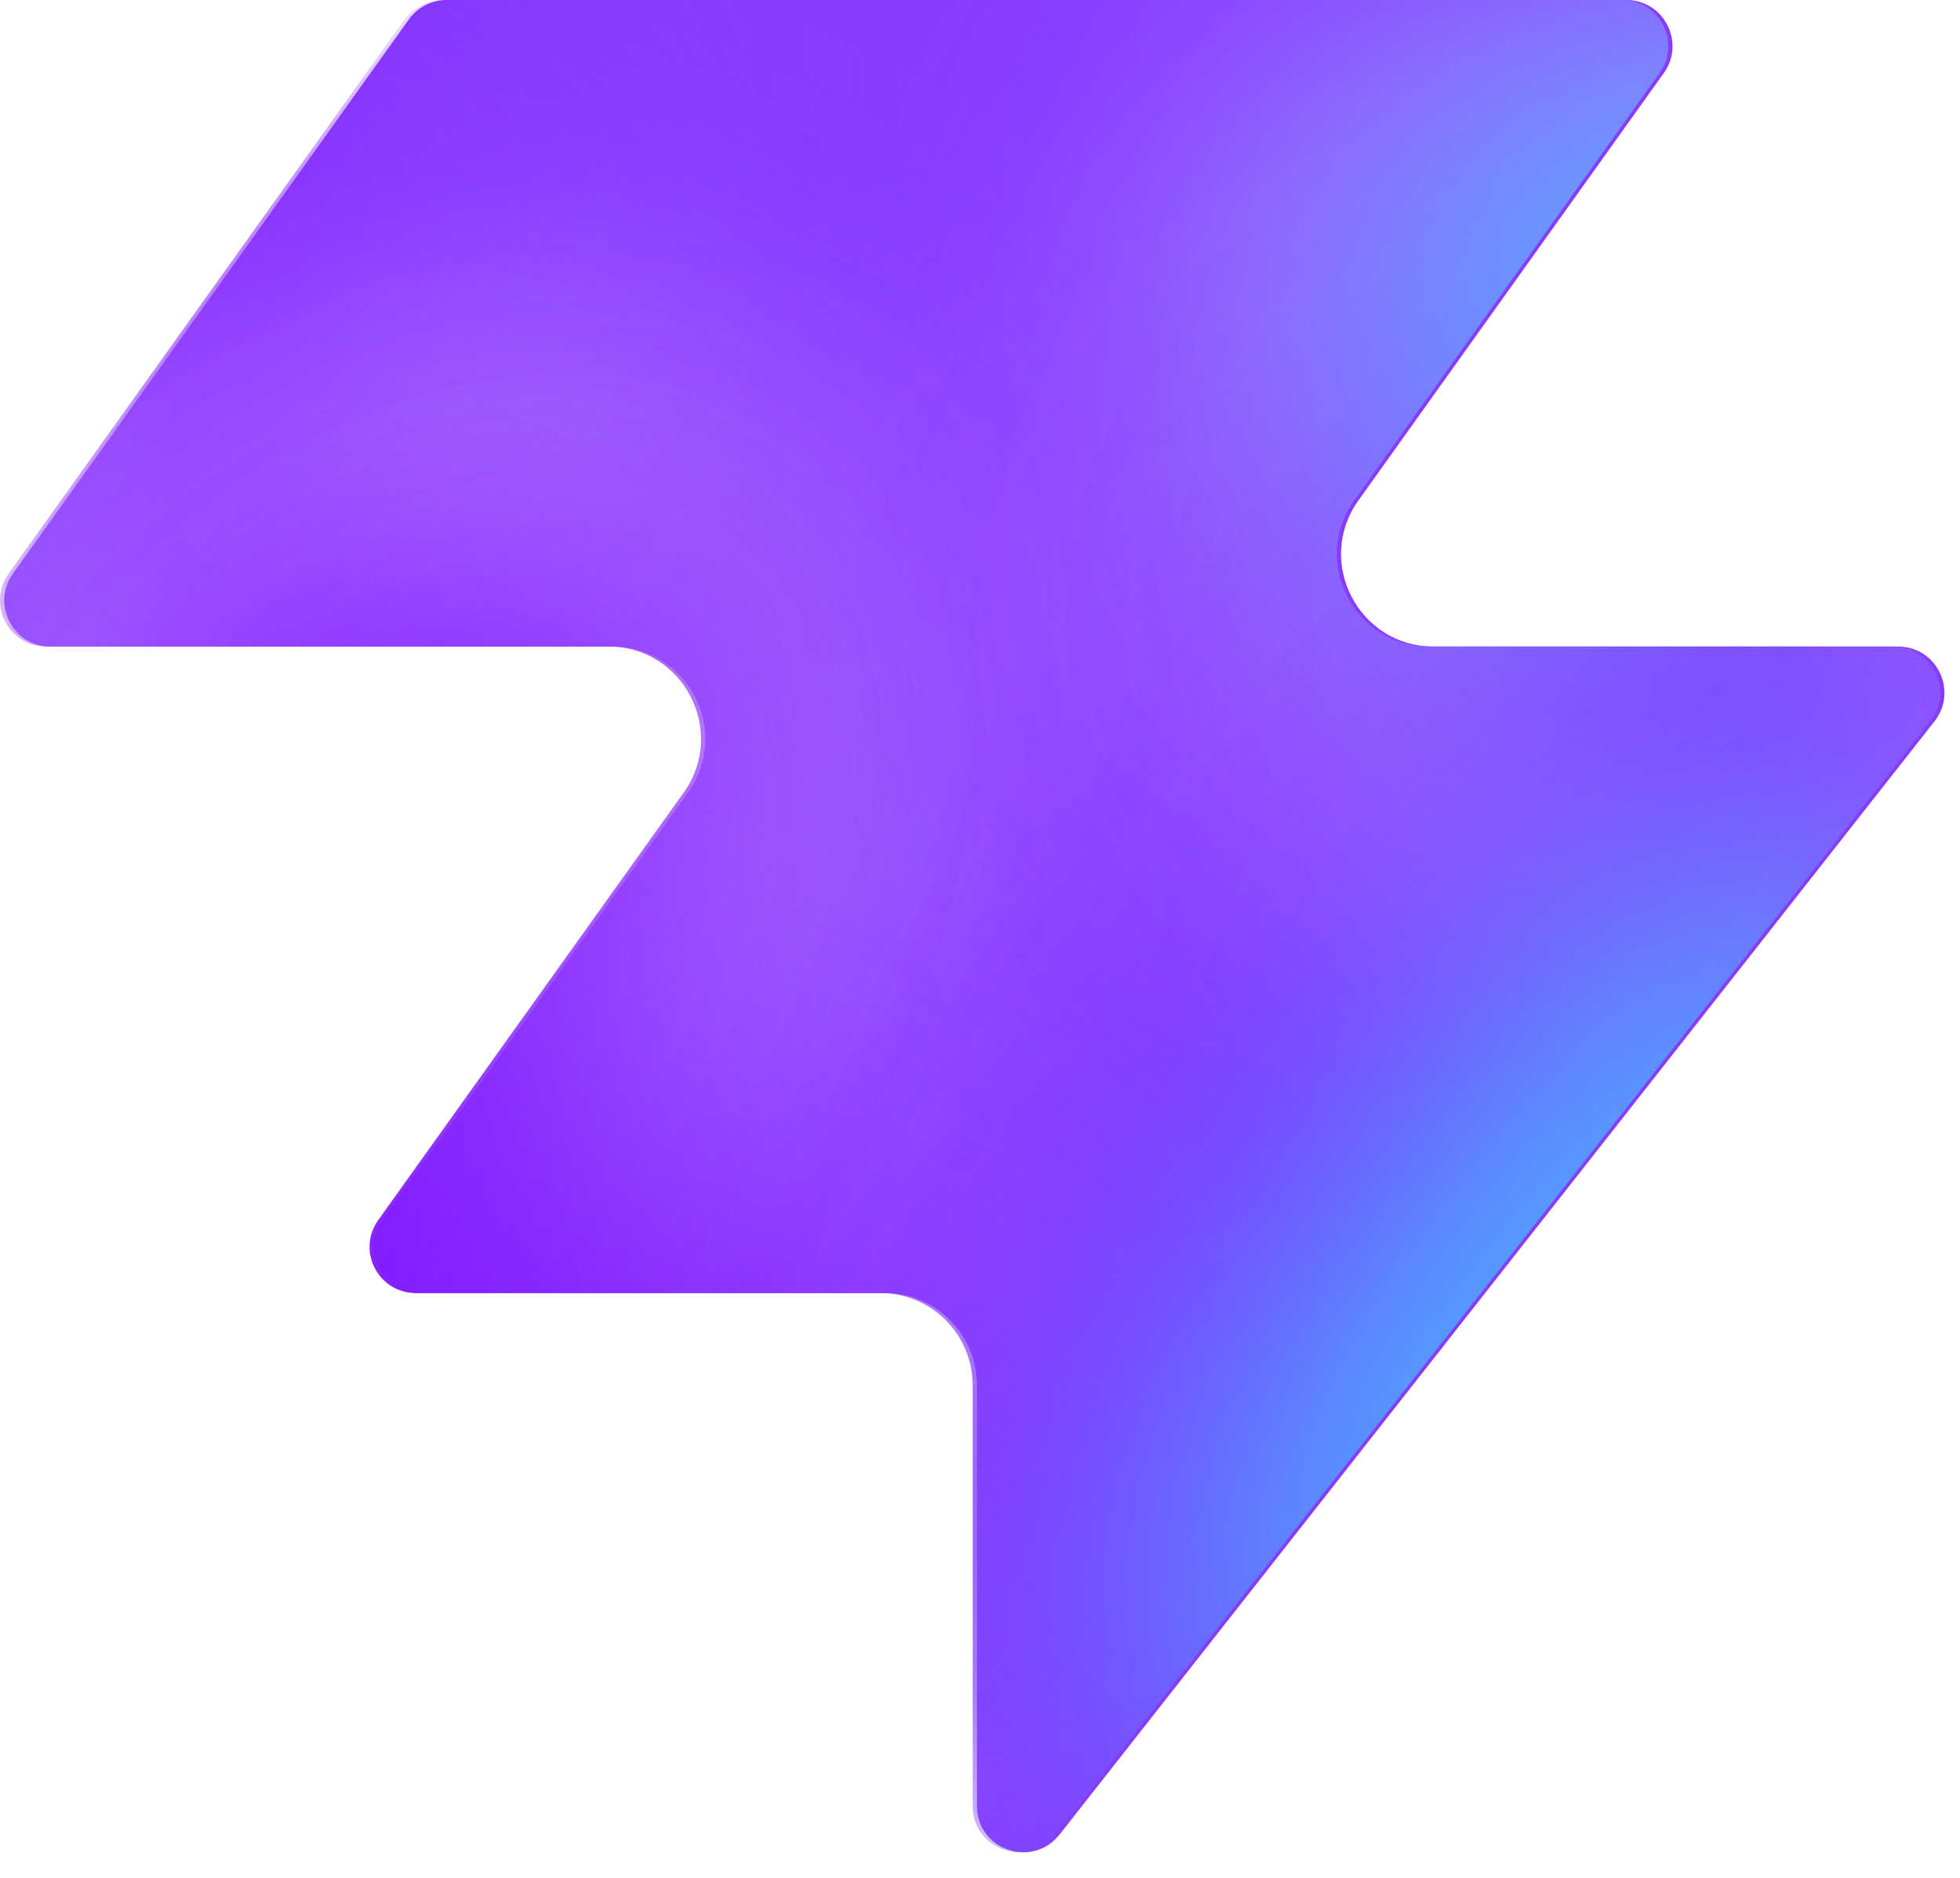
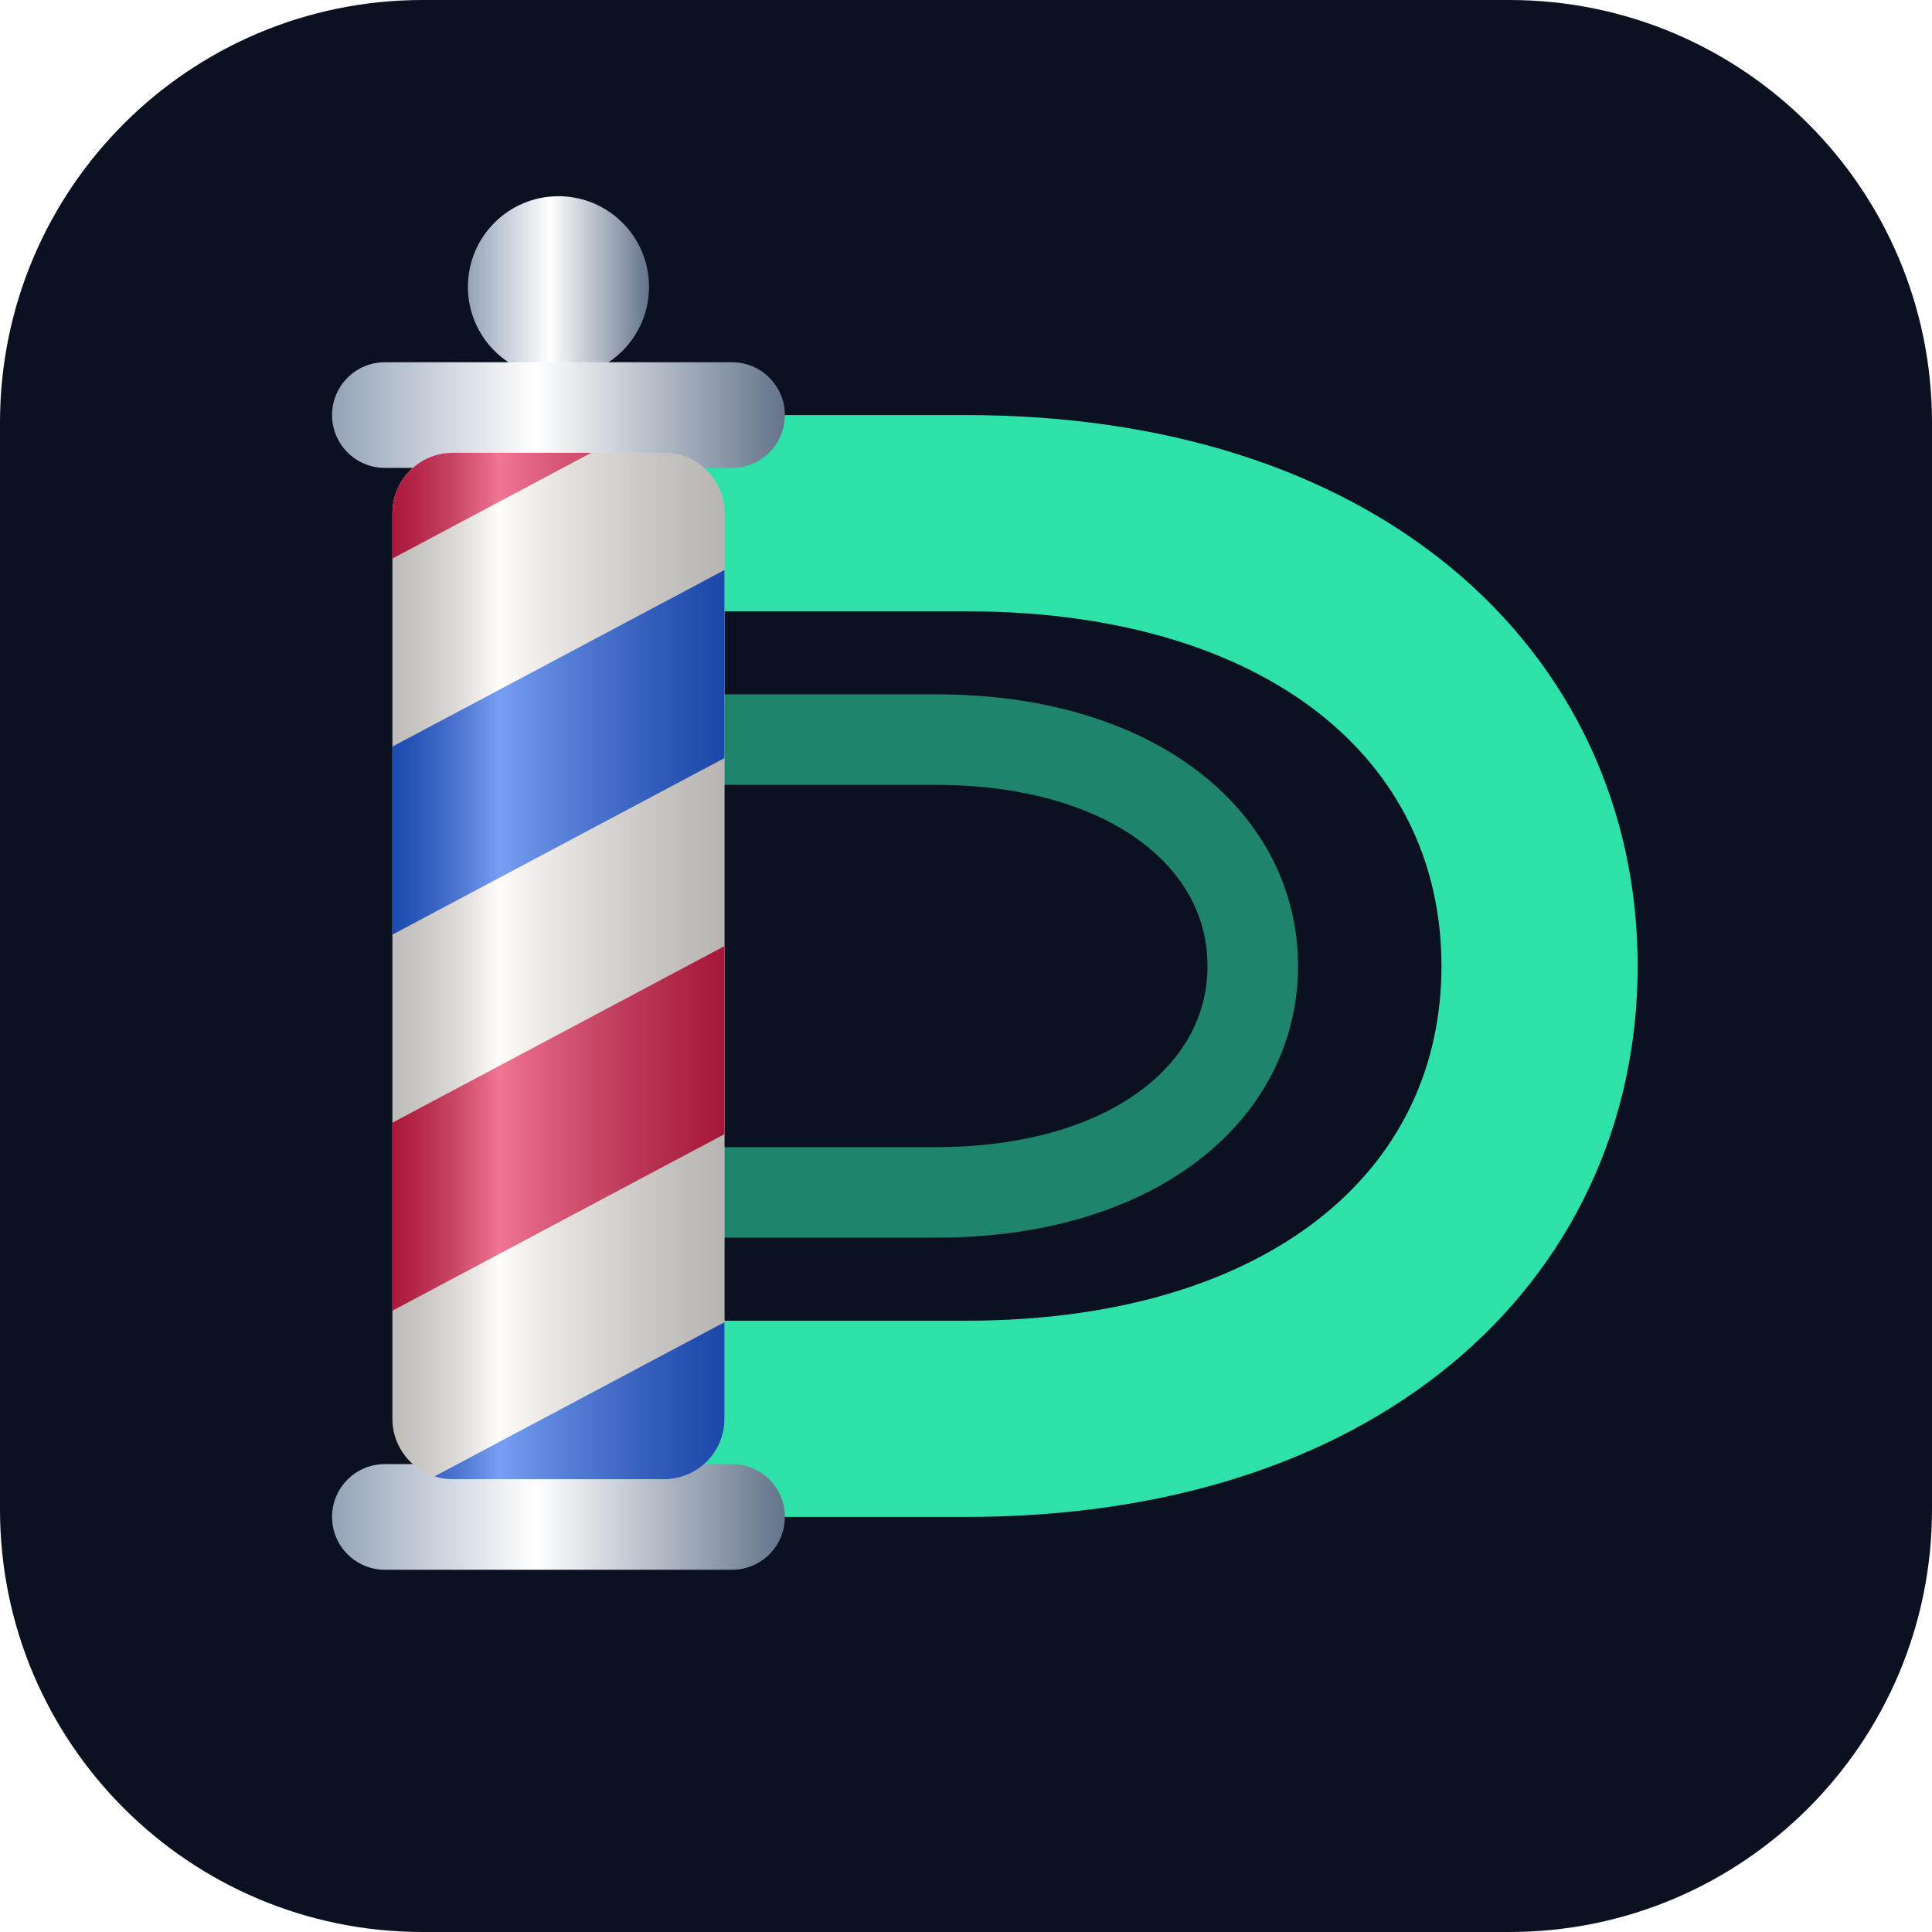
- <svg xmlns="http://www.w3.org/2000/svg" width="48" height="46" fill="none" viewBox="0 0 48 46">
-   <path fill="#863bff" d="M25.946 44.938c-.664.845-2.021.375-2.021-.698V33.937a2.26 2.26 0 0 0-2.262-2.262H10.287c-.92 0-1.456-1.04-.92-1.788l7.48-10.471c1.07-1.497 0-3.578-1.842-3.578H1.237c-.92 0-1.456-1.04-.92-1.788L10.013.474c.214-.297.556-.474.92-.474h28.894c.92 0 1.456 1.04.92 1.788l-7.48 10.471c-1.07 1.498 0 3.579 1.842 3.579h11.377c.943 0 1.473 1.088.89 1.83L25.947 44.94z" style="fill:#863bff;fill:color(display-p3 .525 .23 1);fill-opacity:1" />
-   <mask id="a" width="48" height="46" x="0" y="0" maskUnits="userSpaceOnUse" style="mask-type:alpha">
-     <path fill="#000" d="M25.842 44.938c-.664.844-2.021.375-2.021-.698V33.937a2.26 2.26 0 0 0-2.262-2.262H10.183c-.92 0-1.456-1.04-.92-1.788l7.48-10.471c1.07-1.498 0-3.579-1.842-3.579H1.133c-.92 0-1.456-1.04-.92-1.787L9.91.473c.214-.297.556-.474.92-.474h28.894c.92 0 1.456 1.04.92 1.788l-7.48 10.471c-1.07 1.498 0 3.578 1.842 3.578h11.377c.943 0 1.473 1.088.89 1.832L25.843 44.94z" style="fill:#000;fill-opacity:1" />
-   </mask>
-   <g mask="url(#a)">
-     <g filter="url(#b)">
-       <ellipse cx="5.508" cy="14.704" fill="#ede6ff" rx="5.508" ry="14.704" style="fill:#ede6ff;fill:color(display-p3 .927 .903 1);fill-opacity:1" transform="matrix(.00324 1 1 -.00324 -4.47 31.516)" />
+ <svg xmlns="http://www.w3.org/2000/svg" viewBox="0 0 64 64">
+   <defs>
+     <clipPath id="pole-clip">
+       <rect x="13" y="15" width="11" height="34" rx="2" />
+     </clipPath>
+     <linearGradient id="chrome" x1="0" y1="0" x2="1" y2="0">
+       <stop offset="0%" stop-color="#94a3b8" />
+       <stop offset="45%" stop-color="#ffffff" />
+       <stop offset="100%" stop-color="#64748b" />
+     </linearGradient>
+     <linearGradient id="glass" x1="0" y1="0" x2="1" y2="0">
+       <stop offset="0%" stop-color="#000000" stop-opacity="0.25" />
+       <stop offset="32%" stop-color="#ffffff" stop-opacity="0.38" />
+       <stop offset="100%" stop-color="#000000" stop-opacity="0.28" />
+     </linearGradient>
+   </defs>
+   <rect width="64" height="64" rx="14" fill="#0B1120" />
+   <path d="M 23 17 H 32 C 44 17 51 23.5 51 32 C 51 40.5 44 47 32 47 H 23" fill="none" stroke="#2DE1A8" stroke-width="6.5" stroke-linecap="round" />
+   <path d="M 23 24.5 H 31 C 37.5 24.5 41.5 27.8 41.5 32 C 41.5 36.2 37.5 39.5 31 39.5 H 23" fill="none" stroke="#2DE1A8" stroke-width="3" opacity="0.55" />
+   <circle cx="18.5" cy="9.5" r="3" fill="url(#chrome)" />
+   <rect x="11" y="12" width="15" height="3.5" rx="1.75" fill="url(#chrome)" />
+   <rect x="11" y="48.5" width="15" height="3.5" rx="1.75" fill="url(#chrome)" />
+   <g clip-path="url(#pole-clip)">
+     <rect x="13" y="15" width="11" height="34" fill="#FFFBF7" />
+     <g transform="rotate(-28 18.5 32)">
+       <rect x="2" y="12" width="34" height="5.5" fill="#E52150" />
+       <rect x="2" y="23" width="34" height="5.5" fill="#2563EB" />
+       <rect x="2" y="34" width="34" height="5.5" fill="#E52150" />
+       <rect x="2" y="45" width="34" height="5.5" fill="#2563EB" />
    </g>
-     <g filter="url(#c)">
-       <ellipse cx="10.399" cy="29.851" fill="#ede6ff" rx="10.399" ry="29.851" style="fill:#ede6ff;fill:color(display-p3 .927 .903 1);fill-opacity:1" transform="matrix(.00324 1 1 -.00324 -39.328 7.883)" />
-     </g>
-     <g filter="url(#d)">
-       <ellipse cx="5.508" cy="30.487" fill="#7e14ff" rx="5.508" ry="30.487" style="fill:#7e14ff;fill:color(display-p3 .492 .077 1);fill-opacity:1" transform="rotate(89.814 -25.913 -14.639)scale(1 -1)" />
-     </g>
-     <g filter="url(#e)">
-       <ellipse cx="5.508" cy="30.599" fill="#7e14ff" rx="5.508" ry="30.599" style="fill:#7e14ff;fill:color(display-p3 .492 .077 1);fill-opacity:1" transform="rotate(89.814 -32.644 -3.334)scale(1 -1)" />
-     </g>
-     <g filter="url(#f)">
-       <ellipse cx="5.508" cy="30.599" fill="#7e14ff" rx="5.508" ry="30.599" style="fill:#7e14ff;fill:color(display-p3 .492 .077 1);fill-opacity:1" transform="matrix(.00324 1 1 -.00324 -34.34 30.47)" />
-     </g>
-     <g filter="url(#g)">
-       <ellipse cx="14.072" cy="22.078" fill="#ede6ff" rx="14.072" ry="22.078" style="fill:#ede6ff;fill:color(display-p3 .927 .903 1);fill-opacity:1" transform="rotate(93.35 24.506 48.493)scale(-1 1)" />
-     </g>
-     <g filter="url(#h)">
-       <ellipse cx="3.47" cy="21.501" fill="#7e14ff" rx="3.47" ry="21.501" style="fill:#7e14ff;fill:color(display-p3 .492 .077 1);fill-opacity:1" transform="rotate(89.009 28.708 47.59)scale(-1 1)" />
-     </g>
-     <g filter="url(#i)">
-       <ellipse cx="3.47" cy="21.501" fill="#7e14ff" rx="3.47" ry="21.501" style="fill:#7e14ff;fill:color(display-p3 .492 .077 1);fill-opacity:1" transform="rotate(89.009 28.708 47.59)scale(-1 1)" />
-     </g>
-     <g filter="url(#j)">
-       <ellipse cx=".387" cy="8.972" fill="#7e14ff" rx="4.407" ry="29.108" style="fill:#7e14ff;fill:color(display-p3 .492 .077 1);fill-opacity:1" transform="rotate(39.51 .387 8.972)" />
-     </g>
-     <g filter="url(#k)">
-       <ellipse cx="47.523" cy="-6.092" fill="#7e14ff" rx="4.407" ry="29.108" style="fill:#7e14ff;fill:color(display-p3 .492 .077 1);fill-opacity:1" transform="rotate(37.892 47.523 -6.092)" />
-     </g>
-     <g filter="url(#l)">
-       <ellipse cx="41.412" cy="6.333" fill="#47bfff" rx="5.971" ry="9.665" style="fill:#47bfff;fill:color(display-p3 .28 .748 1);fill-opacity:1" transform="rotate(37.892 41.412 6.333)" />
-     </g>
-     <g filter="url(#m)">
-       <ellipse cx="-1.879" cy="38.332" fill="#7e14ff" rx="4.407" ry="29.108" style="fill:#7e14ff;fill:color(display-p3 .492 .077 1);fill-opacity:1" transform="rotate(37.892 -1.88 38.332)" />
-     </g>
-     <g filter="url(#n)">
-       <ellipse cx="-1.879" cy="38.332" fill="#7e14ff" rx="4.407" ry="29.108" style="fill:#7e14ff;fill:color(display-p3 .492 .077 1);fill-opacity:1" transform="rotate(37.892 -1.88 38.332)" />
-     </g>
-     <g filter="url(#o)">
-       <ellipse cx="35.651" cy="29.907" fill="#7e14ff" rx="4.407" ry="29.108" style="fill:#7e14ff;fill:color(display-p3 .492 .077 1);fill-opacity:1" transform="rotate(37.892 35.651 29.907)" />
-     </g>
-     <g filter="url(#p)">
-       <ellipse cx="38.418" cy="32.4" fill="#47bfff" rx="5.971" ry="15.297" style="fill:#47bfff;fill:color(display-p3 .28 .748 1);fill-opacity:1" transform="rotate(37.892 38.418 32.4)" />
-     </g>
+     <rect x="13" y="15" width="11" height="34" fill="url(#glass)" />
  </g>
-   <defs>
-     <filter id="b" width="60.045" height="41.654" x="-19.77" y="16.149" color-interpolation-filters="sRGB" filterUnits="userSpaceOnUse">
-       <feFlood flood-opacity="0" result="BackgroundImageFix" />
-       <feBlend in="SourceGraphic" in2="BackgroundImageFix" result="shape" />
-       <feGaussianBlur result="effect1_foregroundBlur_2002_17158" stdDeviation="7.659" />
-     </filter>
-     <filter id="c" width="90.34" height="51.437" x="-54.613" y="-7.533" color-interpolation-filters="sRGB" filterUnits="userSpaceOnUse">
-       <feFlood flood-opacity="0" result="BackgroundImageFix" />
-       <feBlend in="SourceGraphic" in2="BackgroundImageFix" result="shape" />
-       <feGaussianBlur result="effect1_foregroundBlur_2002_17158" stdDeviation="7.659" />
-     </filter>
-     <filter id="d" width="79.355" height="29.4" x="-49.64" y="2.03" color-interpolation-filters="sRGB" filterUnits="userSpaceOnUse">
-       <feFlood flood-opacity="0" result="BackgroundImageFix" />
-       <feBlend in="SourceGraphic" in2="BackgroundImageFix" result="shape" />
-       <feGaussianBlur result="effect1_foregroundBlur_2002_17158" stdDeviation="4.596" />
-     </filter>
-     <filter id="e" width="79.579" height="29.4" x="-45.045" y="20.029" color-interpolation-filters="sRGB" filterUnits="userSpaceOnUse">
-       <feFlood flood-opacity="0" result="BackgroundImageFix" />
-       <feBlend in="SourceGraphic" in2="BackgroundImageFix" result="shape" />
-       <feGaussianBlur result="effect1_foregroundBlur_2002_17158" stdDeviation="4.596" />
-     </filter>
-     <filter id="f" width="79.579" height="29.4" x="-43.513" y="21.178" color-interpolation-filters="sRGB" filterUnits="userSpaceOnUse">
-       <feFlood flood-opacity="0" result="BackgroundImageFix" />
-       <feBlend in="SourceGraphic" in2="BackgroundImageFix" result="shape" />
-       <feGaussianBlur result="effect1_foregroundBlur_2002_17158" stdDeviation="4.596" />
-     </filter>
-     <filter id="g" width="74.749" height="58.852" x="15.756" y="-17.901" color-interpolation-filters="sRGB" filterUnits="userSpaceOnUse">
-       <feFlood flood-opacity="0" result="BackgroundImageFix" />
-       <feBlend in="SourceGraphic" in2="BackgroundImageFix" result="shape" />
-       <feGaussianBlur result="effect1_foregroundBlur_2002_17158" stdDeviation="7.659" />
-     </filter>
-     <filter id="h" width="61.377" height="25.362" x="23.548" y="2.284" color-interpolation-filters="sRGB" filterUnits="userSpaceOnUse">
-       <feFlood flood-opacity="0" result="BackgroundImageFix" />
-       <feBlend in="SourceGraphic" in2="BackgroundImageFix" result="shape" />
-       <feGaussianBlur result="effect1_foregroundBlur_2002_17158" stdDeviation="4.596" />
-     </filter>
-     <filter id="i" width="61.377" height="25.362" x="23.548" y="2.284" color-interpolation-filters="sRGB" filterUnits="userSpaceOnUse">
-       <feFlood flood-opacity="0" result="BackgroundImageFix" />
-       <feBlend in="SourceGraphic" in2="BackgroundImageFix" result="shape" />
-       <feGaussianBlur result="effect1_foregroundBlur_2002_17158" stdDeviation="4.596" />
-     </filter>
-     <filter id="j" width="56.045" height="63.649" x="-27.636" y="-22.853" color-interpolation-filters="sRGB" filterUnits="userSpaceOnUse">
-       <feFlood flood-opacity="0" result="BackgroundImageFix" />
-       <feBlend in="SourceGraphic" in2="BackgroundImageFix" result="shape" />
-       <feGaussianBlur result="effect1_foregroundBlur_2002_17158" stdDeviation="4.596" />
-     </filter>
-     <filter id="k" width="54.814" height="64.646" x="20.116" y="-38.415" color-interpolation-filters="sRGB" filterUnits="userSpaceOnUse">
-       <feFlood flood-opacity="0" result="BackgroundImageFix" />
-       <feBlend in="SourceGraphic" in2="BackgroundImageFix" result="shape" />
-       <feGaussianBlur result="effect1_foregroundBlur_2002_17158" stdDeviation="4.596" />
-     </filter>
-     <filter id="l" width="33.541" height="35.313" x="24.641" y="-11.323" color-interpolation-filters="sRGB" filterUnits="userSpaceOnUse">
-       <feFlood flood-opacity="0" result="BackgroundImageFix" />
-       <feBlend in="SourceGraphic" in2="BackgroundImageFix" result="shape" />
-       <feGaussianBlur result="effect1_foregroundBlur_2002_17158" stdDeviation="4.596" />
-     </filter>
-     <filter id="m" width="54.814" height="64.646" x="-29.286" y="6.009" color-interpolation-filters="sRGB" filterUnits="userSpaceOnUse">
-       <feFlood flood-opacity="0" result="BackgroundImageFix" />
-       <feBlend in="SourceGraphic" in2="BackgroundImageFix" result="shape" />
-       <feGaussianBlur result="effect1_foregroundBlur_2002_17158" stdDeviation="4.596" />
-     </filter>
-     <filter id="n" width="54.814" height="64.646" x="-29.286" y="6.009" color-interpolation-filters="sRGB" filterUnits="userSpaceOnUse">
-       <feFlood flood-opacity="0" result="BackgroundImageFix" />
-       <feBlend in="SourceGraphic" in2="BackgroundImageFix" result="shape" />
-       <feGaussianBlur result="effect1_foregroundBlur_2002_17158" stdDeviation="4.596" />
-     </filter>
-     <filter id="o" width="54.814" height="64.646" x="8.244" y="-2.416" color-interpolation-filters="sRGB" filterUnits="userSpaceOnUse">
-       <feFlood flood-opacity="0" result="BackgroundImageFix" />
-       <feBlend in="SourceGraphic" in2="BackgroundImageFix" result="shape" />
-       <feGaussianBlur result="effect1_foregroundBlur_2002_17158" stdDeviation="4.596" />
-     </filter>
-     <filter id="p" width="39.409" height="43.623" x="18.713" y="10.588" color-interpolation-filters="sRGB" filterUnits="userSpaceOnUse">
-       <feFlood flood-opacity="0" result="BackgroundImageFix" />
-       <feBlend in="SourceGraphic" in2="BackgroundImageFix" result="shape" />
-       <feGaussianBlur result="effect1_foregroundBlur_2002_17158" stdDeviation="4.596" />
-     </filter>
-   </defs>
</svg>
